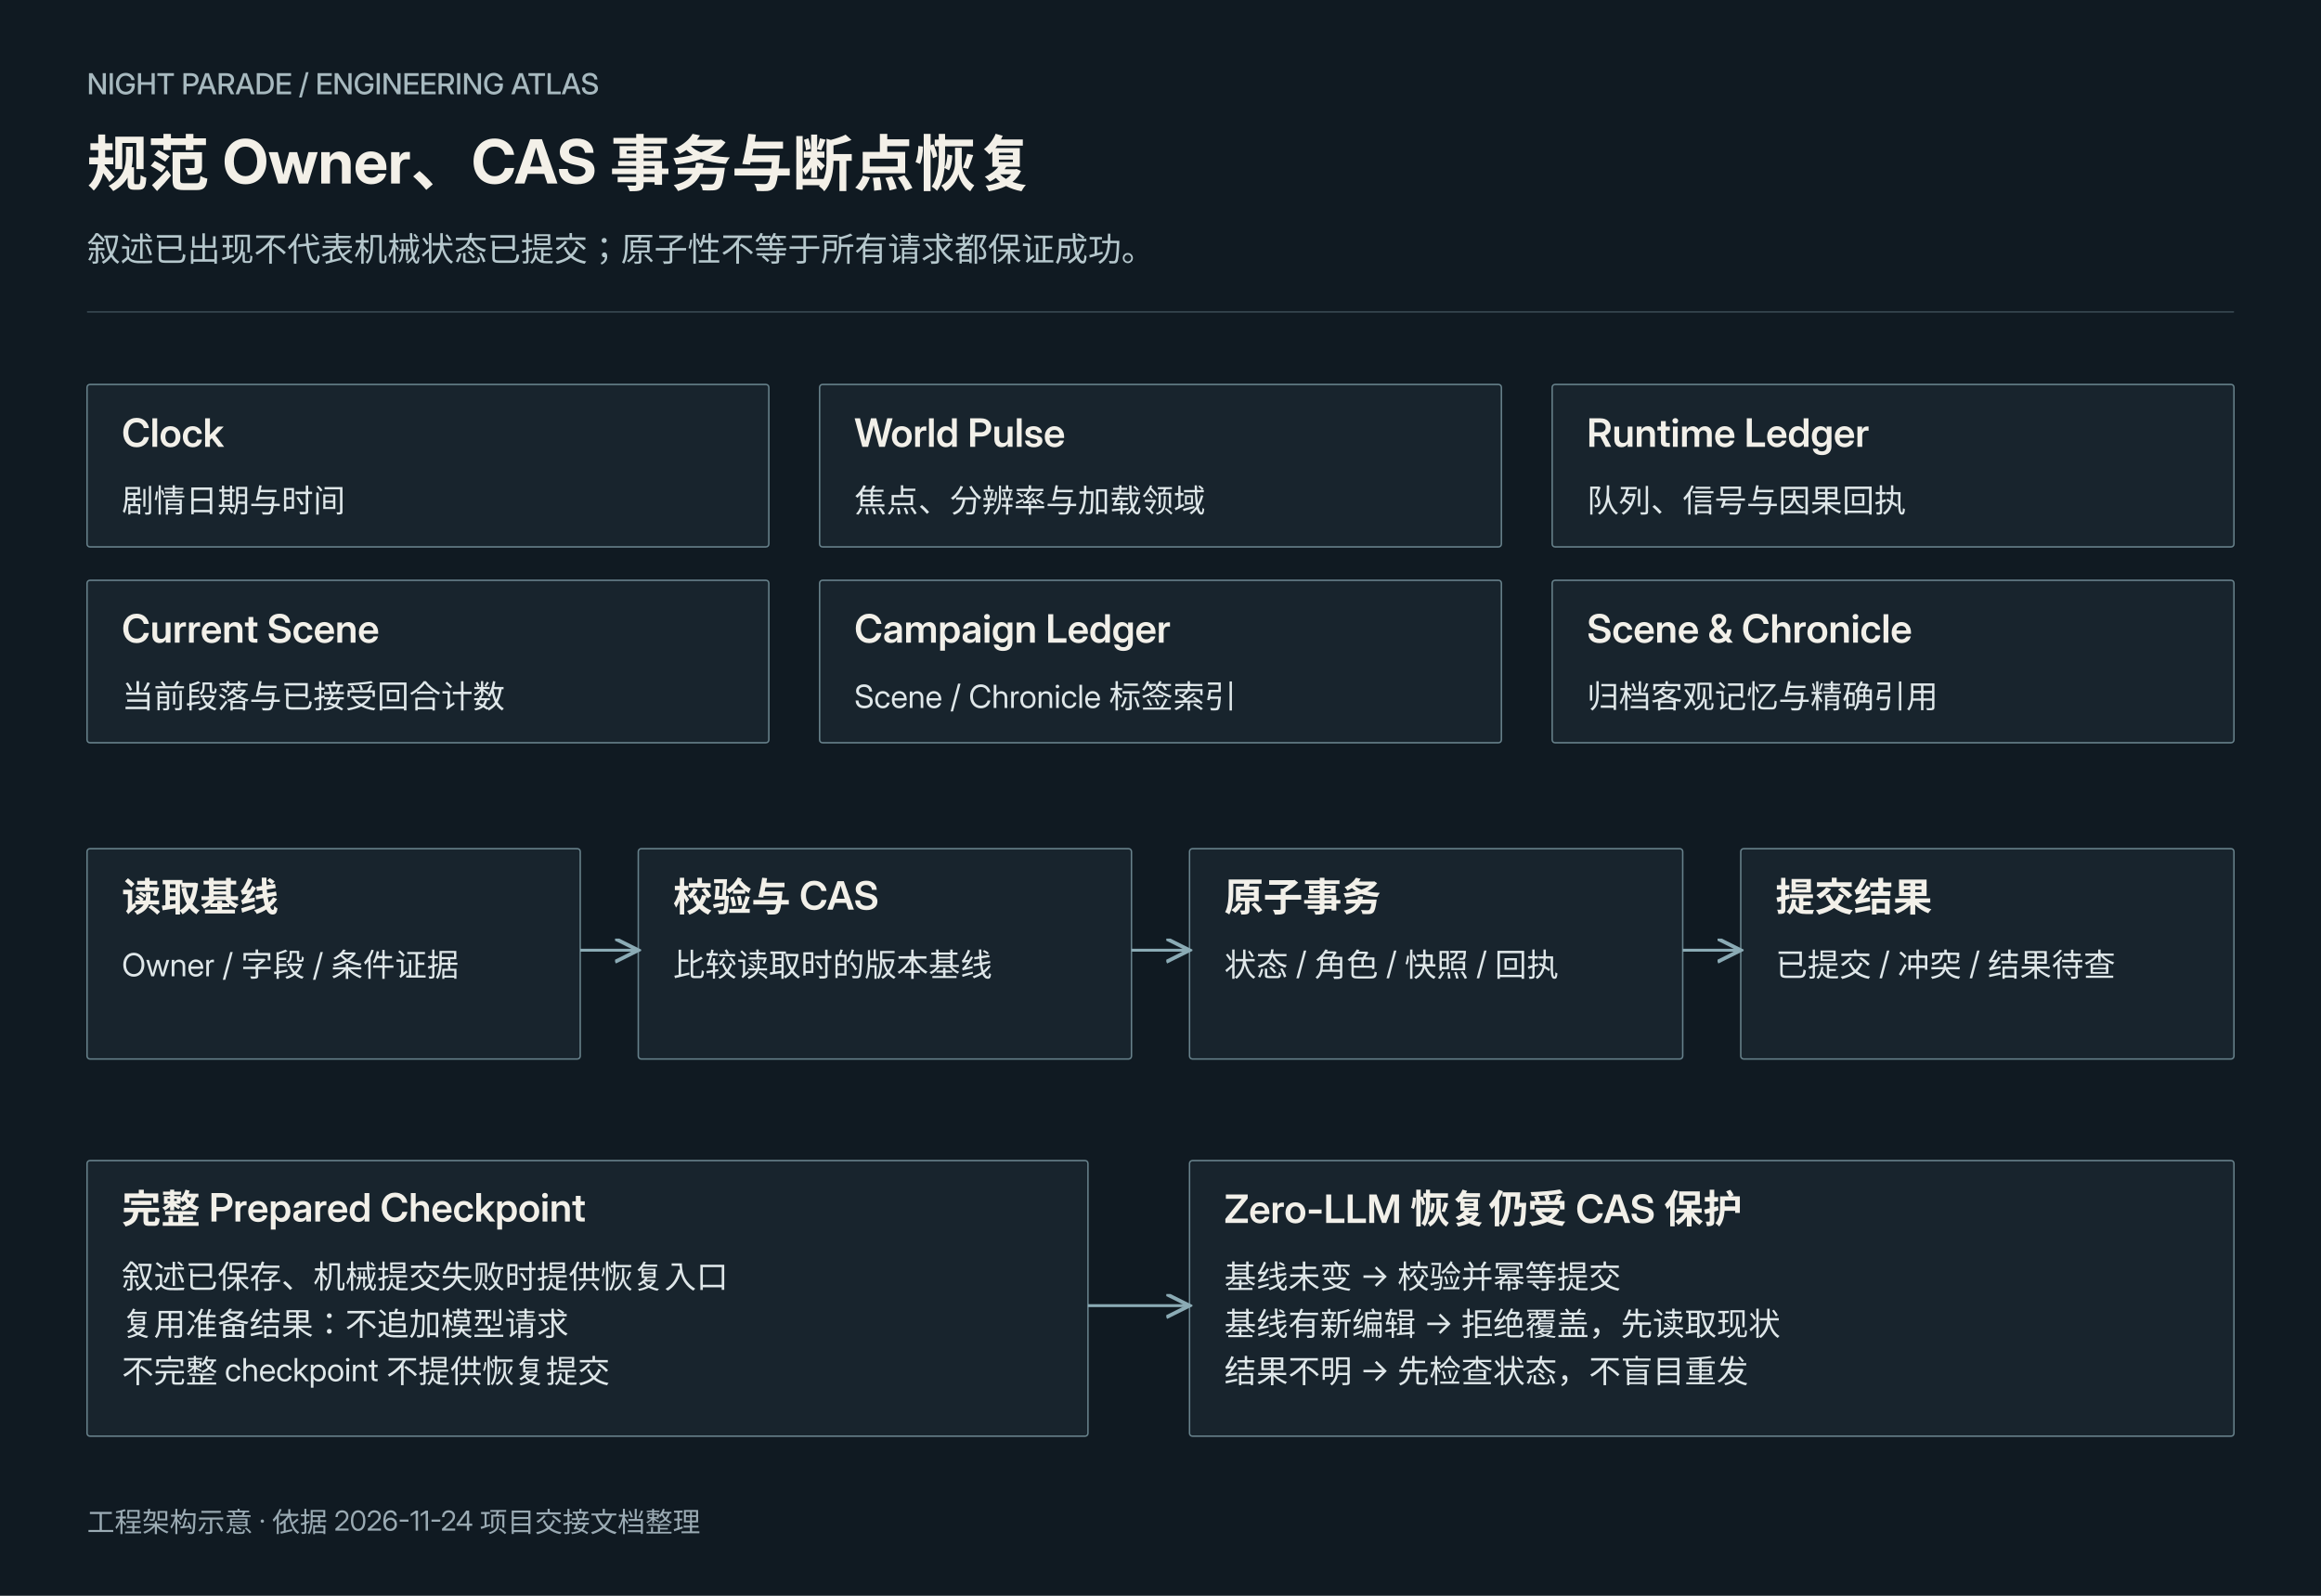
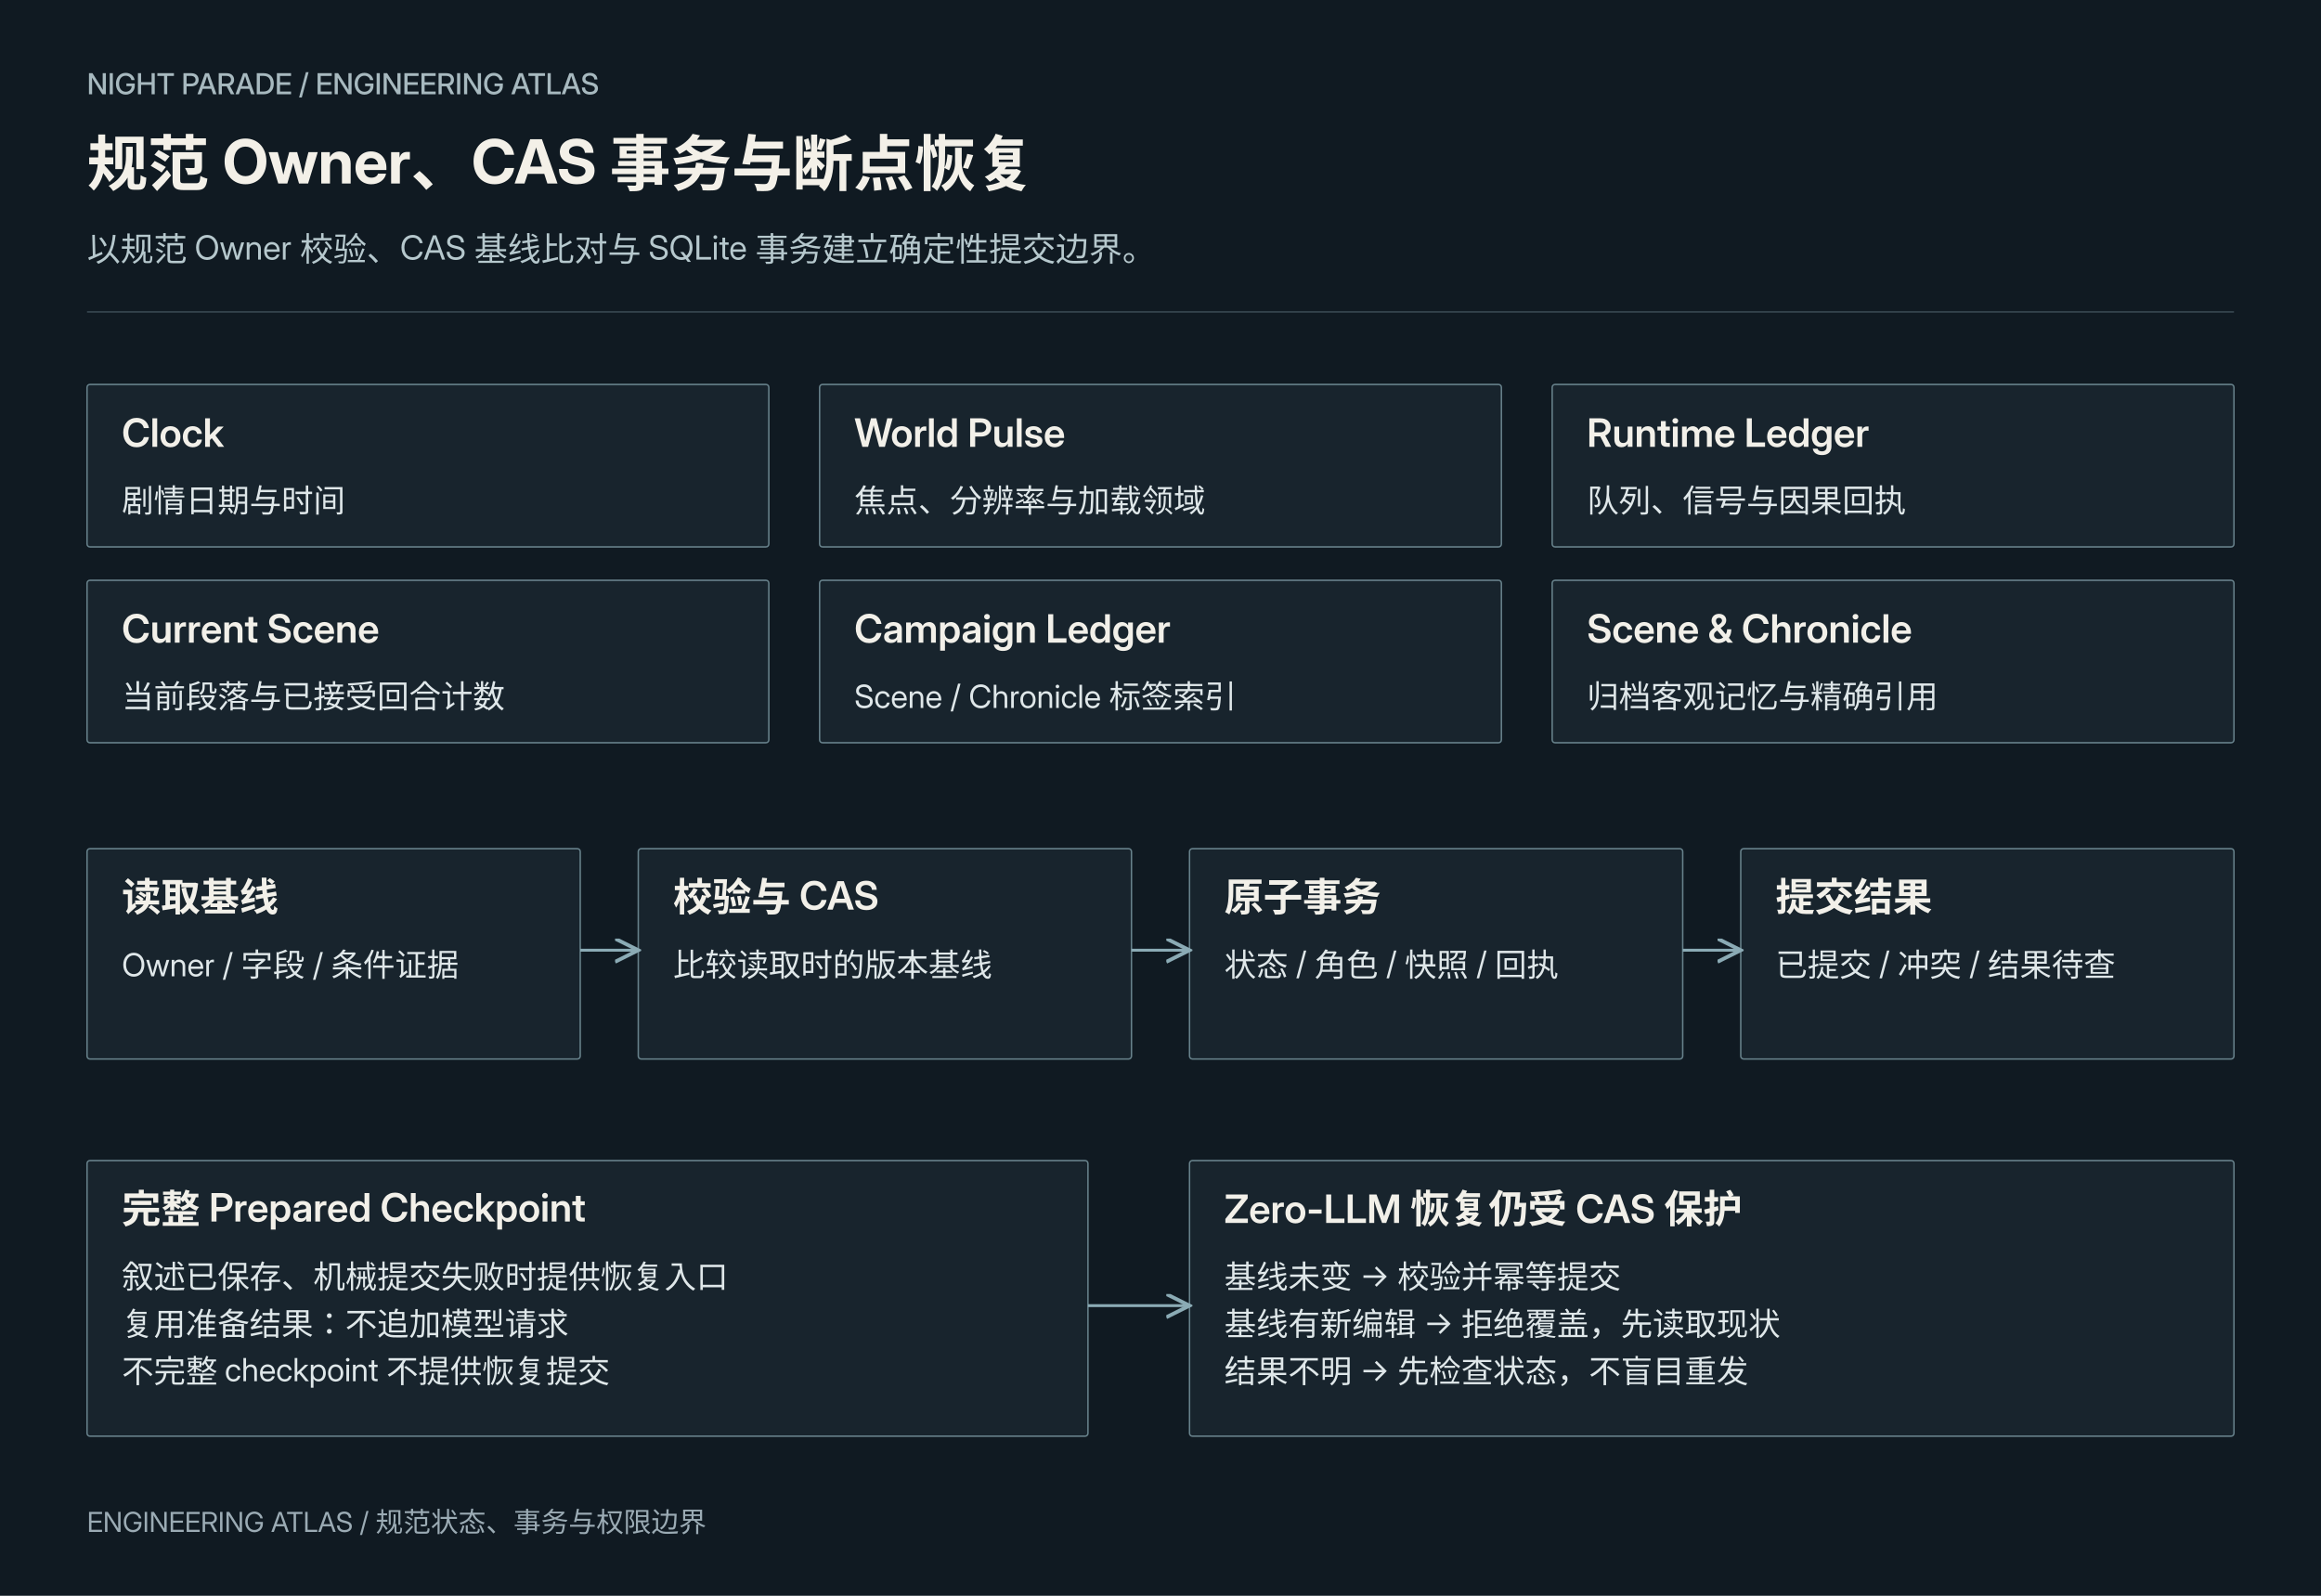
<svg xmlns="http://www.w3.org/2000/svg" width="1600" height="1100" viewBox="0 0 1600 1100" role="img" aria-labelledby="title desc">
  <defs>
    <marker id="arrow" markerWidth="9" markerHeight="9" refX="8" refY="4" orient="auto">
      <path d="M0 0L8 4L0 8" fill="none" stroke="#8babb5" stroke-width="1.3" />
    </marker>
  </defs>
  <rect width="100%" height="100%" fill="#101a22" />
  <text x="60" y="65.0" fill="#a7b9bf" font-size="20" font-weight="500" font-family="Inter Display,Inter,Arial,PingFang SC,sans-serif">NIGHT PARADE / ENGINEERING ATLAS</text>
  <text x="60" y="128.0" fill="#f3f0e8" font-size="42" font-weight="700" font-family="Inter Display,Inter,Arial,PingFang SC,sans-serif">规范 Owner、CAS 事务与断点恢复</text>
-   <text x="60" y="180.0" fill="#b6c8cd" font-size="23" font-weight="400" font-family="Inter Display,Inter,Arial,PingFang SC,sans-serif">叙述已出现不代表机械状态已提交；原子性不等于所有请求都保证成功。</text>
+   <text x="60" y="180.0" fill="#b6c8cd" font-size="23" font-weight="400" font-family="Inter Display,Inter,Arial,PingFang SC,sans-serif">以规范 Owner 校验、CAS 基线比对与 SQLite 事务建立确定性提交边界。</text>
  <path d="M60 215H1540" stroke="#566773" stroke-opacity=".6" />
  <rect x="60" y="265" width="470" height="112" rx="2" fill="#18242d" stroke="#8babb5" stroke-opacity=".7" />
  <text x="84" y="308.0" fill="#f2f0e9" font-size="27" font-weight="600" font-family="Inter Display,Inter,Arial,PingFang SC,sans-serif">Clock</text>
  <text x="84" y="353.0" fill="#dfe7e9" font-size="22" font-weight="400" font-family="Inter Display,Inter,Arial,PingFang SC,sans-serif">剧情日期与时间</text>
  <rect x="565" y="265" width="470" height="112" rx="2" fill="#18242d" stroke="#8babb5" stroke-opacity=".7" />
  <text x="589" y="308.0" fill="#f2f0e9" font-size="27" font-weight="600" font-family="Inter Display,Inter,Arial,PingFang SC,sans-serif">World Pulse</text>
  <text x="589" y="353.0" fill="#dfe7e9" font-size="22" font-weight="400" font-family="Inter Display,Inter,Arial,PingFang SC,sans-serif">焦点、分辨率与加载领域</text>
  <rect x="1070" y="265" width="470" height="112" rx="2" fill="#18242d" stroke="#8babb5" stroke-opacity=".7" />
  <text x="1094" y="308.0" fill="#f2f0e9" font-size="27" font-weight="600" font-family="Inter Display,Inter,Arial,PingFang SC,sans-serif">Runtime Ledger</text>
  <text x="1094" y="353.0" fill="#dfe7e9" font-size="22" font-weight="400" font-family="Inter Display,Inter,Arial,PingFang SC,sans-serif">队列、信号与因果回执</text>
  <rect x="60" y="400" width="470" height="112" rx="2" fill="#18242d" stroke="#8babb5" stroke-opacity=".7" />
  <text x="84" y="443.0" fill="#f2f0e9" font-size="27" font-weight="600" font-family="Inter Display,Inter,Arial,PingFang SC,sans-serif">Current Scene</text>
  <text x="84" y="488.0" fill="#dfe7e9" font-size="22" font-weight="400" font-family="Inter Display,Inter,Arial,PingFang SC,sans-serif">当前段落与已接受回合计数</text>
  <rect x="565" y="400" width="470" height="112" rx="2" fill="#18242d" stroke="#8babb5" stroke-opacity=".7" />
  <text x="589" y="443.0" fill="#f2f0e9" font-size="27" font-weight="600" font-family="Inter Display,Inter,Arial,PingFang SC,sans-serif">Campaign Ledger</text>
  <text x="589" y="488.0" fill="#dfe7e9" font-size="22" font-weight="400" font-family="Inter Display,Inter,Arial,PingFang SC,sans-serif">Scene / Chronicle 标签索引</text>
  <rect x="1070" y="400" width="470" height="112" rx="2" fill="#18242d" stroke="#8babb5" stroke-opacity=".7" />
  <text x="1094" y="443.0" fill="#f2f0e9" font-size="27" font-weight="600" font-family="Inter Display,Inter,Arial,PingFang SC,sans-serif">Scene &amp; Chronicle</text>
  <text x="1094" y="488.0" fill="#dfe7e9" font-size="22" font-weight="400" font-family="Inter Display,Inter,Arial,PingFang SC,sans-serif">归档客观记忆与精确引用</text>
  <rect x="60" y="585" width="340" height="145" rx="2" fill="#18242d" stroke="#8babb5" stroke-opacity=".7" />
  <text x="84" y="628.0" fill="#f2f0e9" font-size="27" font-weight="600" font-family="Inter Display,Inter,Arial,PingFang SC,sans-serif">读取基线</text>
  <text x="84" y="673.0" fill="#dfe7e9" font-size="22" font-weight="400" font-family="Inter Display,Inter,Arial,PingFang SC,sans-serif">Owner / 字段 / 条件证据</text>
  <rect x="440" y="585" width="340" height="145" rx="2" fill="#18242d" stroke="#8babb5" stroke-opacity=".7" />
  <text x="464" y="628.0" fill="#f2f0e9" font-size="27" font-weight="600" font-family="Inter Display,Inter,Arial,PingFang SC,sans-serif">校验与 CAS</text>
  <text x="464" y="673.0" fill="#dfe7e9" font-size="22" font-weight="400" font-family="Inter Display,Inter,Arial,PingFang SC,sans-serif">比较读取时的版本基线</text>
  <rect x="820" y="585" width="340" height="145" rx="2" fill="#18242d" stroke="#8babb5" stroke-opacity=".7" />
  <text x="844" y="628.0" fill="#f2f0e9" font-size="27" font-weight="600" font-family="Inter Display,Inter,Arial,PingFang SC,sans-serif">原子事务</text>
  <text x="844" y="673.0" fill="#dfe7e9" font-size="22" font-weight="400" font-family="Inter Display,Inter,Arial,PingFang SC,sans-serif">状态 / 角色 / 快照 / 回执</text>
  <rect x="1200" y="585" width="340" height="145" rx="2" fill="#18242d" stroke="#8babb5" stroke-opacity=".7" />
  <text x="1224" y="628.0" fill="#f2f0e9" font-size="27" font-weight="600" font-family="Inter Display,Inter,Arial,PingFang SC,sans-serif">提交结果</text>
  <text x="1224" y="673.0" fill="#dfe7e9" font-size="22" font-weight="400" font-family="Inter Display,Inter,Arial,PingFang SC,sans-serif">已提交 / 冲突 / 结果待查</text>
  <path d="M400 655L440 655" stroke="#8babb5" stroke-width="2" fill="none" marker-end="url(#arrow)" />
  <path d="M780 655L820 655" stroke="#8babb5" stroke-width="2" fill="none" marker-end="url(#arrow)" />
  <path d="M1160 655L1200 655" stroke="#8babb5" stroke-width="2" fill="none" marker-end="url(#arrow)" />
  <rect x="60" y="800" width="690" height="190" rx="2" fill="#18242d" stroke="#8babb5" stroke-opacity=".7" />
  <text x="84" y="843.0" fill="#f2f0e9" font-size="27" font-weight="600" font-family="Inter Display,Inter,Arial,PingFang SC,sans-serif">完整 Prepared Checkpoint</text>
  <text x="84" y="888.0" fill="#dfe7e9" font-size="22" font-weight="400" font-family="Inter Display,Inter,Arial,PingFang SC,sans-serif">叙述已保存、机械提交失败时提供恢复入口</text>
  <text x="84" y="920.56" fill="#dfe7e9" font-size="22" font-weight="400" font-family="Inter Display,Inter,Arial,PingFang SC,sans-serif">复用准备结果：不追加模型请求</text>
  <text x="84" y="953.12" fill="#dfe7e9" font-size="22" font-weight="400" font-family="Inter Display,Inter,Arial,PingFang SC,sans-serif">不完整 checkpoint 不提供恢复提交</text>
  <rect x="820" y="800" width="720" height="190" rx="2" fill="#18242d" stroke="#8babb5" stroke-opacity=".7" />
  <text x="844" y="843.0" fill="#f2f0e9" font-size="27" font-weight="600" font-family="Inter Display,Inter,Arial,PingFang SC,sans-serif">Zero-LLM 恢复仍受 CAS 保护</text>
  <text x="844" y="888.0" fill="#dfe7e9" font-size="22" font-weight="400" font-family="Inter Display,Inter,Arial,PingFang SC,sans-serif">基线未变 → 校验并幂等提交</text>
  <text x="844" y="920.56" fill="#dfe7e9" font-size="22" font-weight="400" font-family="Inter Display,Inter,Arial,PingFang SC,sans-serif">基线有新编辑 → 拒绝覆盖，先读取现状</text>
  <text x="844" y="953.12" fill="#dfe7e9" font-size="22" font-weight="400" font-family="Inter Display,Inter,Arial,PingFang SC,sans-serif">结果不明 → 先检查状态，不盲目重发</text>
  <path d="M750 900L820 900" stroke="#8babb5" stroke-width="2" fill="none" marker-end="url(#arrow)" />
-   <text x="60" y="1056.0" fill="#9babb4" font-size="19" font-weight="400" font-family="Inter Display,Inter,Arial,PingFang SC,sans-serif">工程架构示意 · 依据 2026-11-24 项目交接文档整理</text>
+   <text x="60" y="1056.0" fill="#9babb4" font-size="19" font-weight="400" font-family="Inter Display,Inter,Arial,PingFang SC,sans-serif">ENGINEERING ATLAS / 规范状态、事务与权限边界</text>
</svg>
